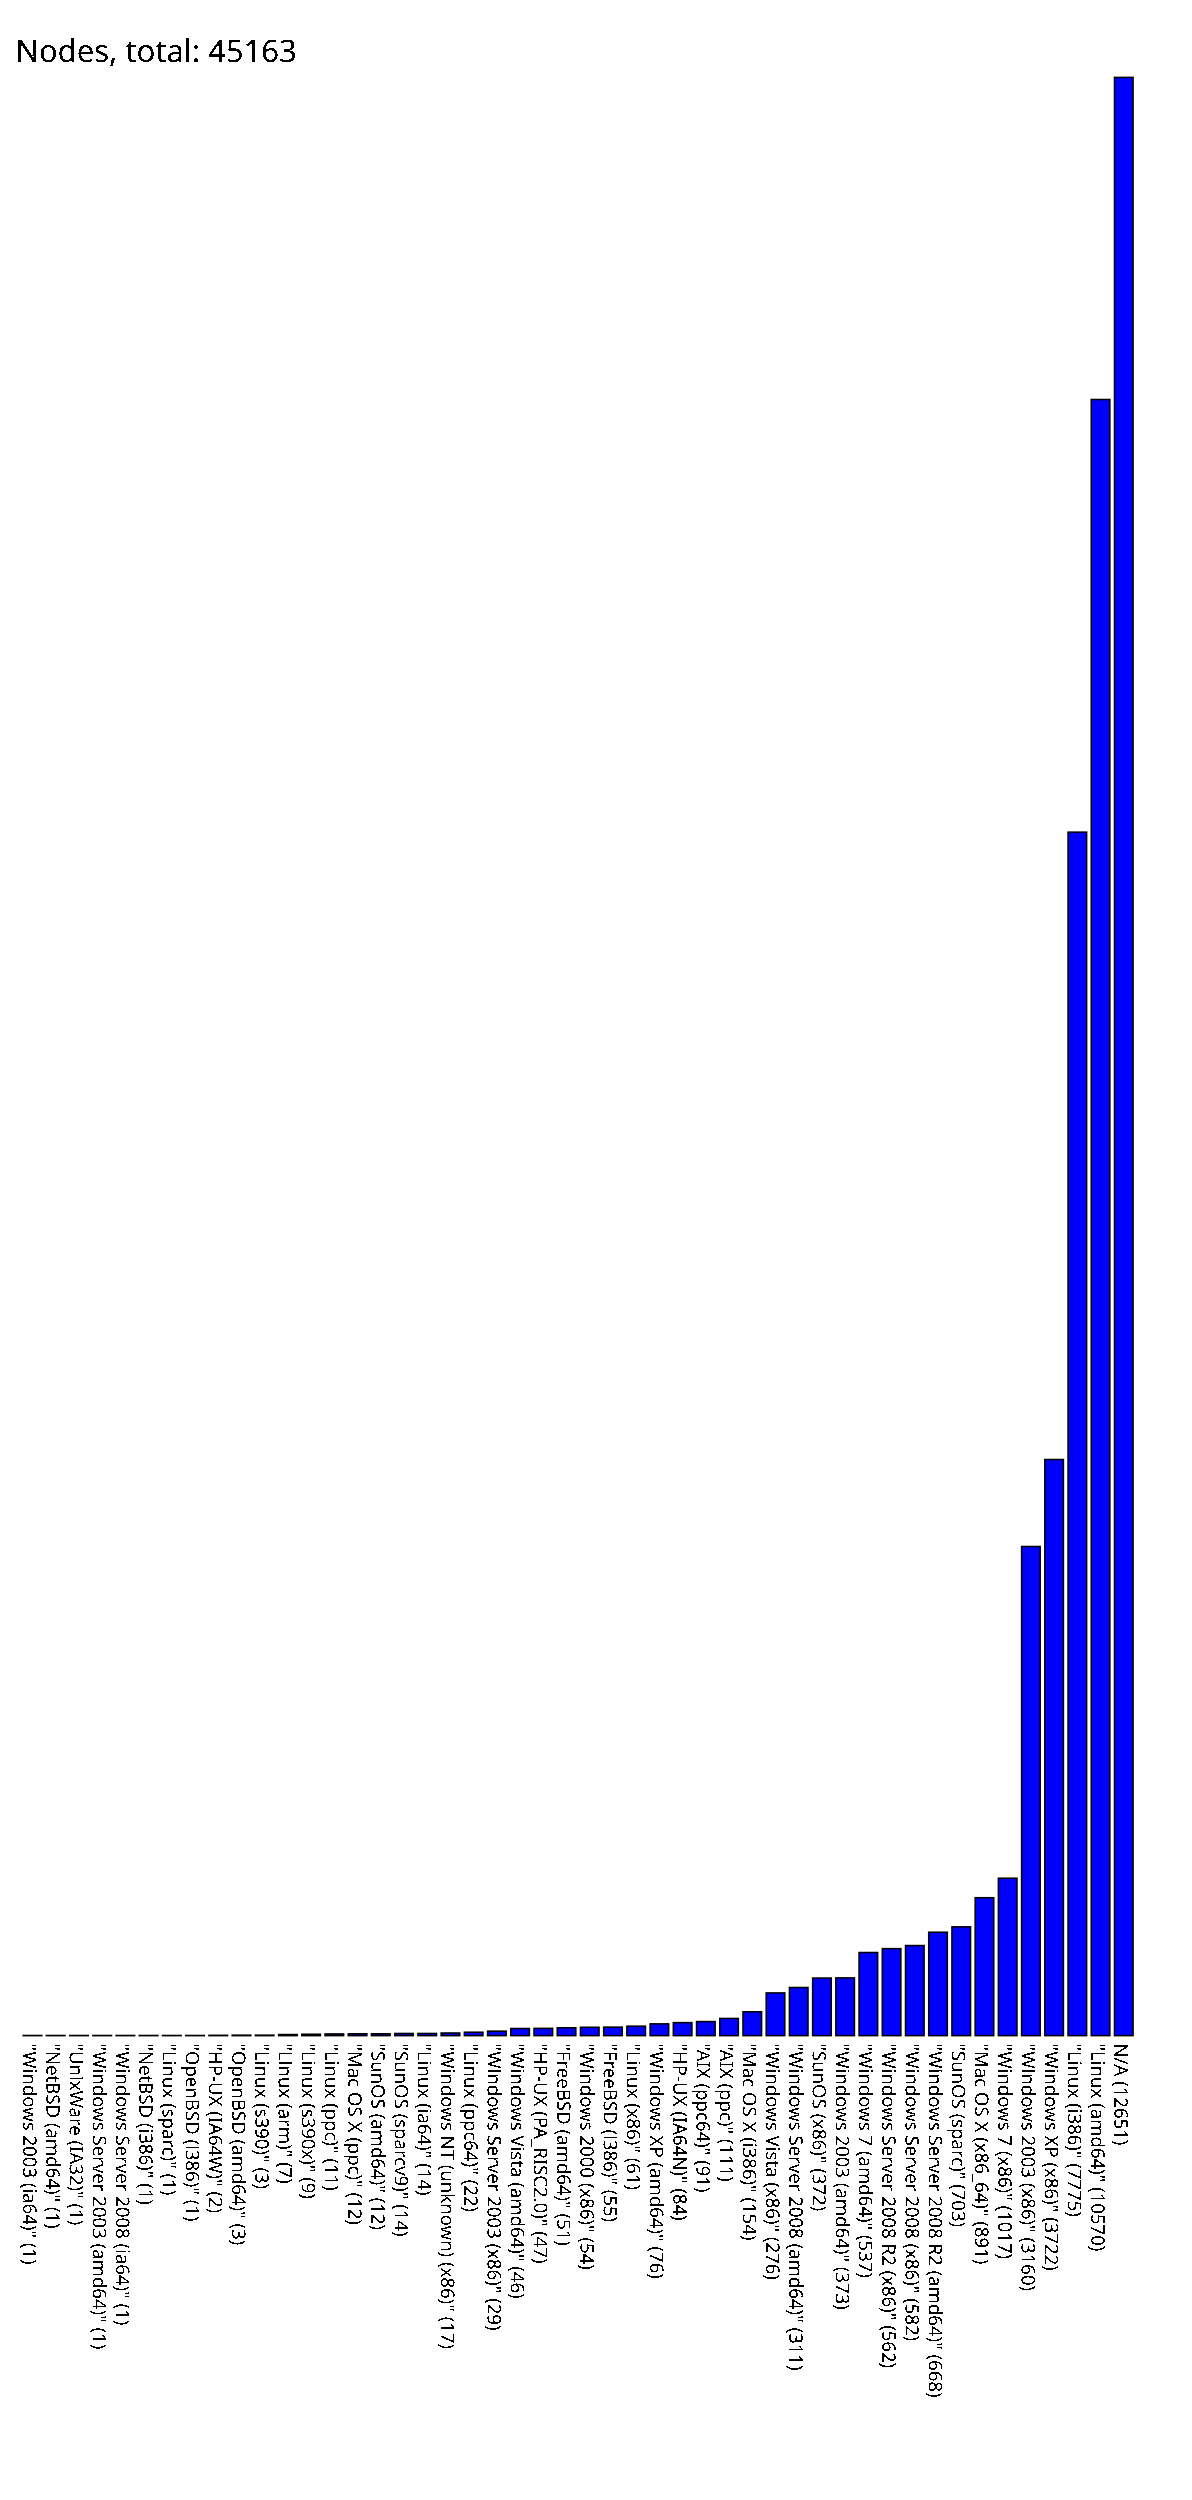
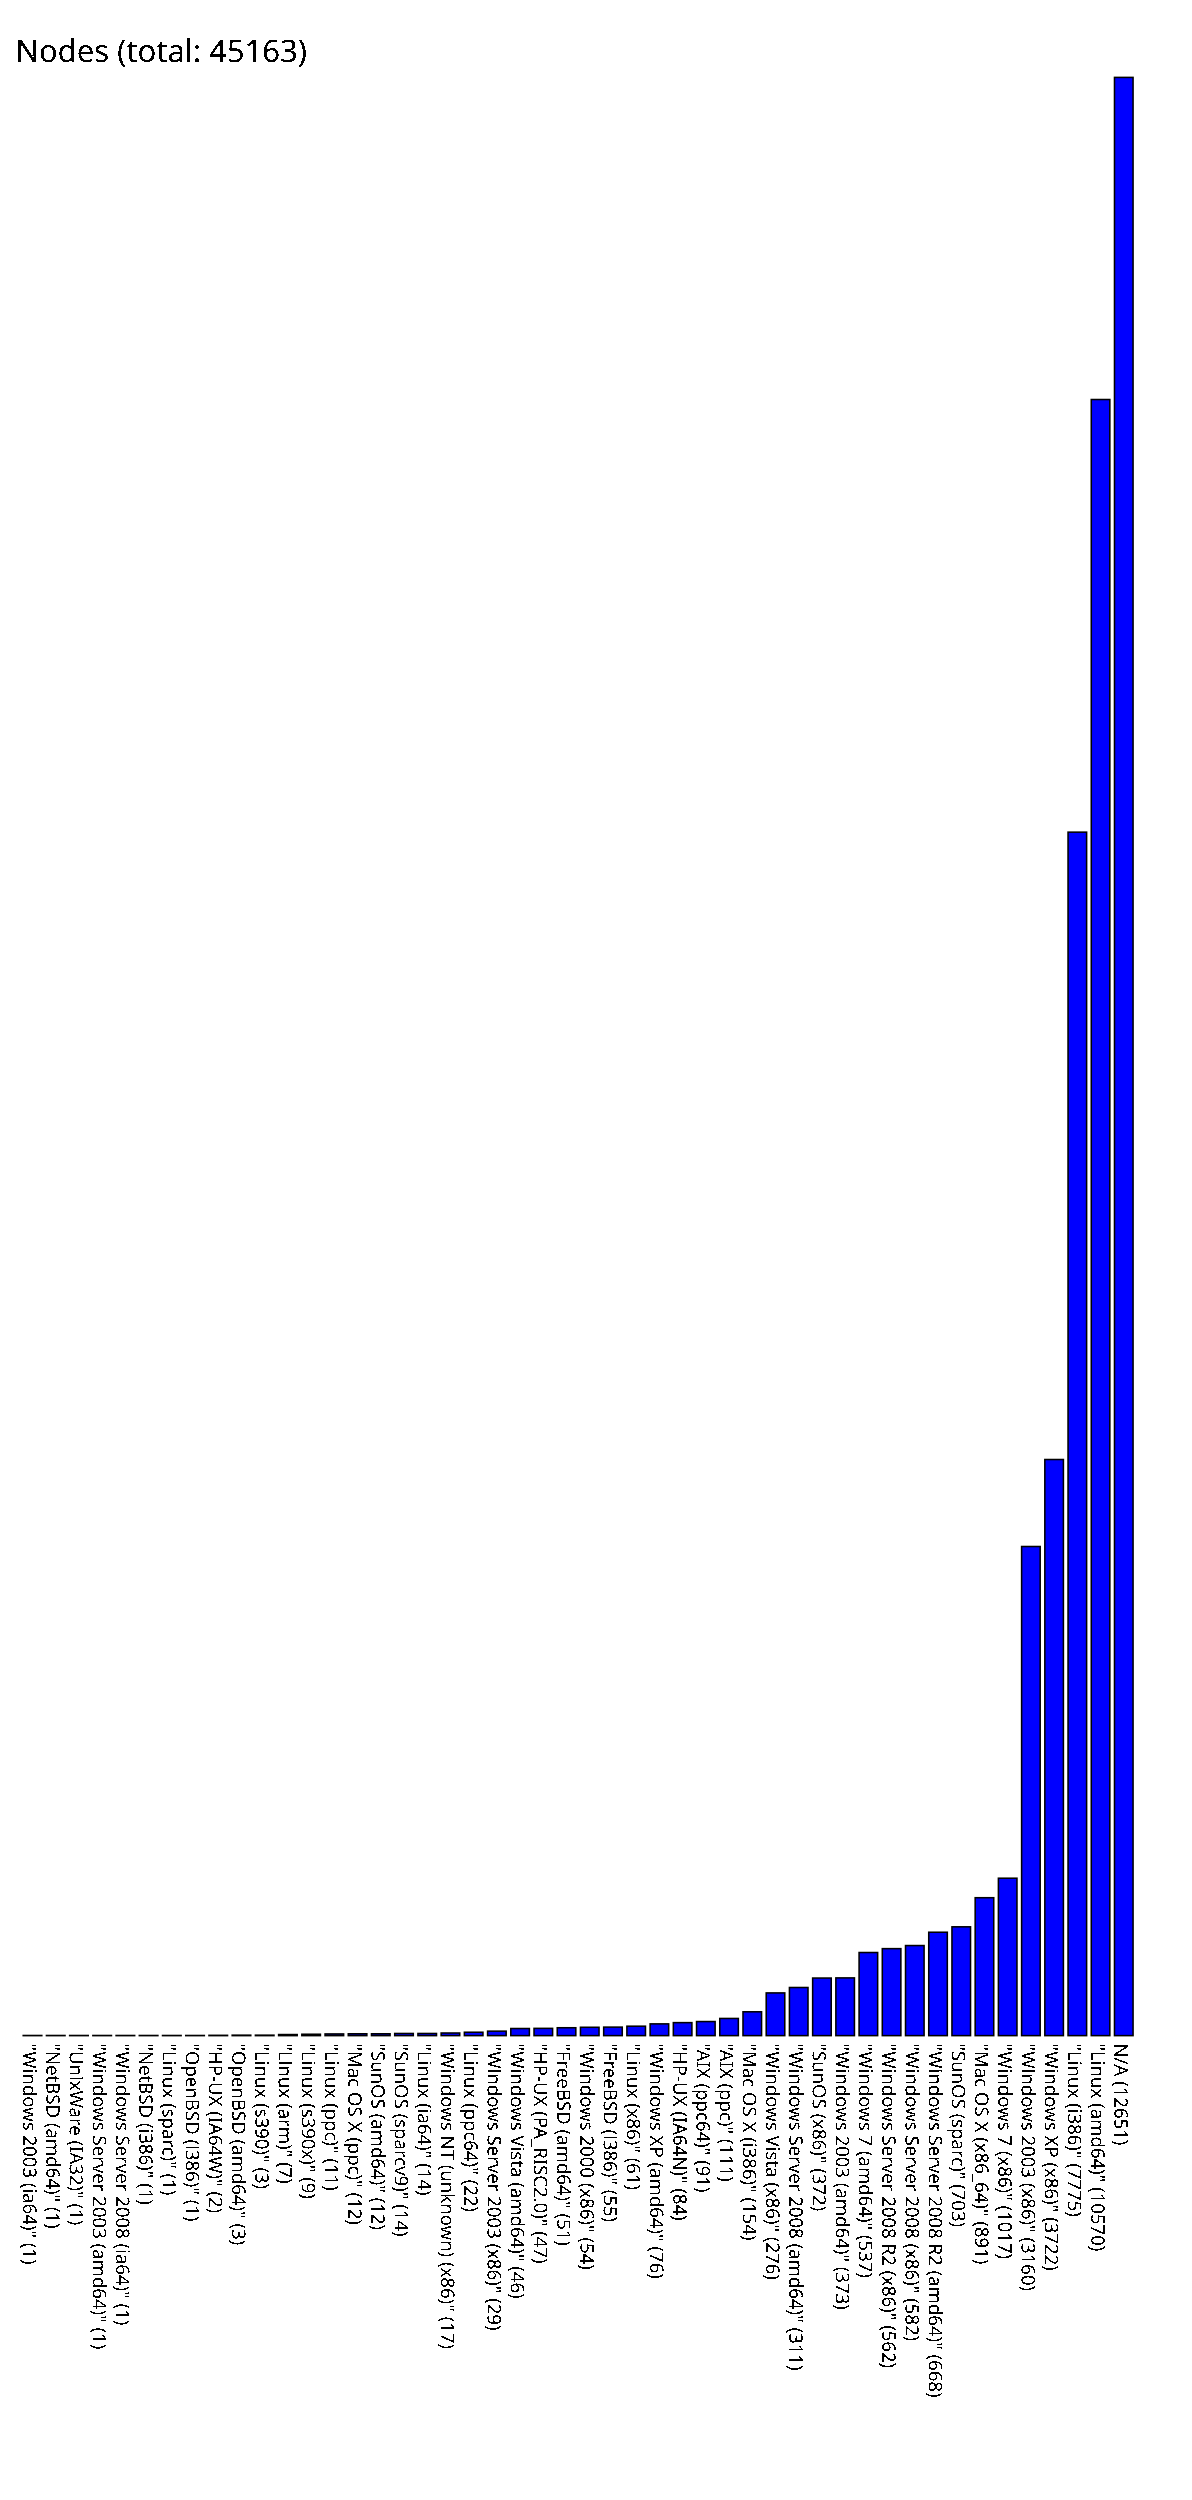
<svg xmlns="http://www.w3.org/2000/svg" version="1.1" preserveAspectRatio="none" viewBox="0 0 770 1615.1">
  <rect fill="blue" height="0.1" stroke="black" width="12" x="15" y="1315.0" />
  <text x="15" y="1320.1" font-family="Tahoma" font-size="12" transform="rotate(90 15,1320.1)" text-rendering="optimizeSpeed" fill="#000000;">"Windows 2003 (ia64)" (1)</text>
  <rect fill="blue" height="0.1" stroke="black" width="12" x="30" y="1315.0" />
  <text x="30" y="1320.1" font-family="Tahoma" font-size="12" transform="rotate(90 30,1320.1)" text-rendering="optimizeSpeed" fill="#000000;">"NetBSD (amd64)" (1)</text>
  <rect fill="blue" height="0.1" stroke="black" width="12" x="45" y="1315.0" />
  <text x="45" y="1320.1" font-family="Tahoma" font-size="12" transform="rotate(90 45,1320.1)" text-rendering="optimizeSpeed" fill="#000000;">"UnixWare (IA32)" (1)</text>
  <rect fill="blue" height="0.1" stroke="black" width="12" x="60" y="1315.0" />
  <text x="60" y="1320.1" font-family="Tahoma" font-size="12" transform="rotate(90 60,1320.1)" text-rendering="optimizeSpeed" fill="#000000;">"Windows Server 2003 (amd64)" (1)</text>
  <rect fill="blue" height="0.1" stroke="black" width="12" x="75" y="1315.0" />
  <text x="75" y="1320.1" font-family="Tahoma" font-size="12" transform="rotate(90 75,1320.1)" text-rendering="optimizeSpeed" fill="#000000;">"Windows Server 2008 (ia64)" (1)</text>
  <rect fill="blue" height="0.1" stroke="black" width="12" x="90" y="1315.0" />
  <text x="90" y="1320.1" font-family="Tahoma" font-size="12" transform="rotate(90 90,1320.1)" text-rendering="optimizeSpeed" fill="#000000;">"NetBSD (i386)" (1)</text>
  <rect fill="blue" height="0.1" stroke="black" width="12" x="105" y="1315.0" />
  <text x="105" y="1320.1" font-family="Tahoma" font-size="12" transform="rotate(90 105,1320.1)" text-rendering="optimizeSpeed" fill="#000000;">"Linux (sparc)" (1)</text>
  <rect fill="blue" height="0.1" stroke="black" width="12" x="120" y="1315.0" />
  <text x="120" y="1320.1" font-family="Tahoma" font-size="12" transform="rotate(90 120,1320.1)" text-rendering="optimizeSpeed" fill="#000000;">"OpenBSD (i386)" (1)</text>
  <rect fill="blue" height="0.2" stroke="black" width="12" x="135" y="1314.9" />
  <text x="135" y="1320.1" font-family="Tahoma" font-size="12" transform="rotate(90 135,1320.1)" text-rendering="optimizeSpeed" fill="#000000;">"HP-UX (IA64W)" (2)</text>
  <rect fill="blue" height="0.3" stroke="black" width="12" x="150" y="1314.8" />
  <text x="150" y="1320.1" font-family="Tahoma" font-size="12" transform="rotate(90 150,1320.1)" text-rendering="optimizeSpeed" fill="#000000;">"OpenBSD (amd64)" (3)</text>
  <rect fill="blue" height="0.3" stroke="black" width="12" x="165" y="1314.8" />
  <text x="165" y="1320.1" font-family="Tahoma" font-size="12" transform="rotate(90 165,1320.1)" text-rendering="optimizeSpeed" fill="#000000;">"Linux (s390)" (3)</text>
  <rect fill="blue" height="0.7" stroke="black" width="12" x="180" y="1314.4" />
  <text x="180" y="1320.1" font-family="Tahoma" font-size="12" transform="rotate(90 180,1320.1)" text-rendering="optimizeSpeed" fill="#000000;">"Linux (arm)" (7)</text>
  <rect fill="blue" height="0.9" stroke="black" width="12" x="195" y="1314.2" />
  <text x="195" y="1320.1" font-family="Tahoma" font-size="12" transform="rotate(90 195,1320.1)" text-rendering="optimizeSpeed" fill="#000000;">"Linux (s390x)" (9)</text>
  <rect fill="blue" height="1.1" stroke="black" width="12" x="210" y="1314.0" />
  <text x="210" y="1320.1" font-family="Tahoma" font-size="12" transform="rotate(90 210,1320.1)" text-rendering="optimizeSpeed" fill="#000000;">"Linux (ppc)" (11)</text>
  <rect fill="blue" height="1.2" stroke="black" width="12" x="225" y="1313.9" />
  <text x="225" y="1320.1" font-family="Tahoma" font-size="12" transform="rotate(90 225,1320.1)" text-rendering="optimizeSpeed" fill="#000000;">"Mac OS X (ppc)" (12)</text>
  <rect fill="blue" height="1.2" stroke="black" width="12" x="240" y="1313.9" />
  <text x="240" y="1320.1" font-family="Tahoma" font-size="12" transform="rotate(90 240,1320.1)" text-rendering="optimizeSpeed" fill="#000000;">"SunOS (amd64)" (12)</text>
  <rect fill="blue" height="1.4" stroke="black" width="12" x="255" y="1313.7" />
  <text x="255" y="1320.1" font-family="Tahoma" font-size="12" transform="rotate(90 255,1320.1)" text-rendering="optimizeSpeed" fill="#000000;">"SunOS (sparcv9)" (14)</text>
  <rect fill="blue" height="1.4" stroke="black" width="12" x="270" y="1313.7" />
  <text x="270" y="1320.1" font-family="Tahoma" font-size="12" transform="rotate(90 270,1320.1)" text-rendering="optimizeSpeed" fill="#000000;">"Linux (ia64)" (14)</text>
  <rect fill="blue" height="1.7" stroke="black" width="12" x="285" y="1313.4" />
  <text x="285" y="1320.1" font-family="Tahoma" font-size="12" transform="rotate(90 285,1320.1)" text-rendering="optimizeSpeed" fill="#000000;">"Windows NT (unknown) (x86)" (17)</text>
  <rect fill="blue" height="2.2" stroke="black" width="12" x="300" y="1312.9" />
  <text x="300" y="1320.1" font-family="Tahoma" font-size="12" transform="rotate(90 300,1320.1)" text-rendering="optimizeSpeed" fill="#000000;">"Linux (ppc64)" (22)</text>
  <rect fill="blue" height="2.9" stroke="black" width="12" x="315" y="1312.2" />
  <text x="315" y="1320.1" font-family="Tahoma" font-size="12" transform="rotate(90 315,1320.1)" text-rendering="optimizeSpeed" fill="#000000;">"Windows Server 2003 (x86)" (29)</text>
  <rect fill="blue" height="4.6" stroke="black" width="12" x="330" y="1310.5" />
  <text x="330" y="1320.1" font-family="Tahoma" font-size="12" transform="rotate(90 330,1320.1)" text-rendering="optimizeSpeed" fill="#000000;">"Windows Vista (amd64)" (46)</text>
  <rect fill="blue" height="4.7" stroke="black" width="12" x="345" y="1310.4" />
  <text x="345" y="1320.1" font-family="Tahoma" font-size="12" transform="rotate(90 345,1320.1)" text-rendering="optimizeSpeed" fill="#000000;">"HP-UX (PA_RISC2.0)" (47)</text>
  <rect fill="blue" height="5.1" stroke="black" width="12" x="360" y="1310.0" />
  <text x="360" y="1320.1" font-family="Tahoma" font-size="12" transform="rotate(90 360,1320.1)" text-rendering="optimizeSpeed" fill="#000000;">"FreeBSD (amd64)" (51)</text>
  <rect fill="blue" height="5.4" stroke="black" width="12" x="375" y="1309.7" />
  <text x="375" y="1320.1" font-family="Tahoma" font-size="12" transform="rotate(90 375,1320.1)" text-rendering="optimizeSpeed" fill="#000000;">"Windows 2000 (x86)" (54)</text>
  <rect fill="blue" height="5.5" stroke="black" width="12" x="390" y="1309.6" />
  <text x="390" y="1320.1" font-family="Tahoma" font-size="12" transform="rotate(90 390,1320.1)" text-rendering="optimizeSpeed" fill="#000000;">"FreeBSD (i386)" (55)</text>
  <rect fill="blue" height="6.1" stroke="black" width="12" x="405" y="1309.0" />
  <text x="405" y="1320.1" font-family="Tahoma" font-size="12" transform="rotate(90 405,1320.1)" text-rendering="optimizeSpeed" fill="#000000;">"Linux (x86)" (61)</text>
  <rect fill="blue" height="7.6" stroke="black" width="12" x="420" y="1307.5" />
  <text x="420" y="1320.1" font-family="Tahoma" font-size="12" transform="rotate(90 420,1320.1)" text-rendering="optimizeSpeed" fill="#000000;">"Windows XP (amd64)" (76)</text>
  <rect fill="blue" height="8.4" stroke="black" width="12" x="435" y="1306.7" />
  <text x="435" y="1320.1" font-family="Tahoma" font-size="12" transform="rotate(90 435,1320.1)" text-rendering="optimizeSpeed" fill="#000000;">"HP-UX (IA64N)" (84)</text>
  <rect fill="blue" height="9.1" stroke="black" width="12" x="450" y="1306.0" />
  <text x="450" y="1320.1" font-family="Tahoma" font-size="12" transform="rotate(90 450,1320.1)" text-rendering="optimizeSpeed" fill="#000000;">"AIX (ppc64)" (91)</text>
  <rect fill="blue" height="11.1" stroke="black" width="12" x="465" y="1304.0" />
  <text x="465" y="1320.1" font-family="Tahoma" font-size="12" transform="rotate(90 465,1320.1)" text-rendering="optimizeSpeed" fill="#000000;">"AIX (ppc)" (111)</text>
  <rect fill="blue" height="15.4" stroke="black" width="12" x="480" y="1299.7" />
  <text x="480" y="1320.1" font-family="Tahoma" font-size="12" transform="rotate(90 480,1320.1)" text-rendering="optimizeSpeed" fill="#000000;">"Mac OS X (i386)" (154)</text>
  <rect fill="blue" height="27.6" stroke="black" width="12" x="495" y="1287.5" />
  <text x="495" y="1320.1" font-family="Tahoma" font-size="12" transform="rotate(90 495,1320.1)" text-rendering="optimizeSpeed" fill="#000000;">"Windows Vista (x86)" (276)</text>
  <rect fill="blue" height="31.1" stroke="black" width="12" x="510" y="1284.0" />
  <text x="510" y="1320.1" font-family="Tahoma" font-size="12" transform="rotate(90 510,1320.1)" text-rendering="optimizeSpeed" fill="#000000;">"Windows Server 2008 (amd64)" (311)</text>
  <rect fill="blue" height="37.2" stroke="black" width="12" x="525" y="1277.9" />
  <text x="525" y="1320.1" font-family="Tahoma" font-size="12" transform="rotate(90 525,1320.1)" text-rendering="optimizeSpeed" fill="#000000;">"SunOS (x86)" (372)</text>
  <rect fill="blue" height="37.3" stroke="black" width="12" x="540" y="1277.8" />
  <text x="540" y="1320.1" font-family="Tahoma" font-size="12" transform="rotate(90 540,1320.1)" text-rendering="optimizeSpeed" fill="#000000;">"Windows 2003 (amd64)" (373)</text>
  <rect fill="blue" height="53.7" stroke="black" width="12" x="555" y="1261.4" />
  <text x="555" y="1320.1" font-family="Tahoma" font-size="12" transform="rotate(90 555,1320.1)" text-rendering="optimizeSpeed" fill="#000000;">"Windows 7 (amd64)" (537)</text>
  <rect fill="blue" height="56.2" stroke="black" width="12" x="570" y="1258.9" />
  <text x="570" y="1320.1" font-family="Tahoma" font-size="12" transform="rotate(90 570,1320.1)" text-rendering="optimizeSpeed" fill="#000000;">"Windows Server 2008 R2 (x86)" (562)</text>
  <rect fill="blue" height="58.2" stroke="black" width="12" x="585" y="1256.9" />
  <text x="585" y="1320.1" font-family="Tahoma" font-size="12" transform="rotate(90 585,1320.1)" text-rendering="optimizeSpeed" fill="#000000;">"Windows Server 2008 (x86)" (582)</text>
  <rect fill="blue" height="66.8" stroke="black" width="12" x="600" y="1248.3" />
  <text x="600" y="1320.1" font-family="Tahoma" font-size="12" transform="rotate(90 600,1320.1)" text-rendering="optimizeSpeed" fill="#000000;">"Windows Server 2008 R2 (amd64)" (668)</text>
  <rect fill="blue" height="70.3" stroke="black" width="12" x="615" y="1244.8" />
  <text x="615" y="1320.1" font-family="Tahoma" font-size="12" transform="rotate(90 615,1320.1)" text-rendering="optimizeSpeed" fill="#000000;">"SunOS (sparc)" (703)</text>
  <rect fill="blue" height="89.1" stroke="black" width="12" x="630" y="1226.0" />
  <text x="630" y="1320.1" font-family="Tahoma" font-size="12" transform="rotate(90 630,1320.1)" text-rendering="optimizeSpeed" fill="#000000;">"Mac OS X (x86_64)" (891)</text>
  <rect fill="blue" height="101.7" stroke="black" width="12" x="645" y="1213.4" />
  <text x="645" y="1320.1" font-family="Tahoma" font-size="12" transform="rotate(90 645,1320.1)" text-rendering="optimizeSpeed" fill="#000000;">"Windows 7 (x86)" (1017)</text>
  <rect fill="blue" height="316" stroke="black" width="12" x="660" y="999.1" />
  <text x="660" y="1320.1" font-family="Tahoma" font-size="12" transform="rotate(90 660,1320.1)" text-rendering="optimizeSpeed" fill="#000000;">"Windows 2003 (x86)" (3160)</text>
  <rect fill="blue" height="372.2" stroke="black" width="12" x="675" y="942.9" />
  <text x="675" y="1320.1" font-family="Tahoma" font-size="12" transform="rotate(90 675,1320.1)" text-rendering="optimizeSpeed" fill="#000000;">"Windows XP (x86)" (3722)</text>
  <rect fill="blue" height="777.5" stroke="black" width="12" x="690" y="537.6" />
  <text x="690" y="1320.1" font-family="Tahoma" font-size="12" transform="rotate(90 690,1320.1)" text-rendering="optimizeSpeed" fill="#000000;">"Linux (i386)" (7775)</text>
  <rect fill="blue" height="1057" stroke="black" width="12" x="705" y="258.1" />
  <text x="705" y="1320.1" font-family="Tahoma" font-size="12" transform="rotate(90 705,1320.1)" text-rendering="optimizeSpeed" fill="#000000;">"Linux (amd64)" (10570)</text>
  <rect fill="blue" height="1265.1" stroke="black" width="12" x="720" y="50.0" />
  <text x="720" y="1320.1" font-family="Tahoma" font-size="12" transform="rotate(90 720,1320.1)" text-rendering="optimizeSpeed" fill="#000000;">N/A (12651)</text>
-   <text x="10" y="40" font-family="Tahoma" font-size="20" text-rendering="optimizeSpeed" fill="#000000;">Nodes, total: 45163</text>
+   <text x="10" y="40" font-family="Tahoma" font-size="20" text-rendering="optimizeSpeed" fill="#000000;">Nodes (total: 45163)</text>
</svg>
